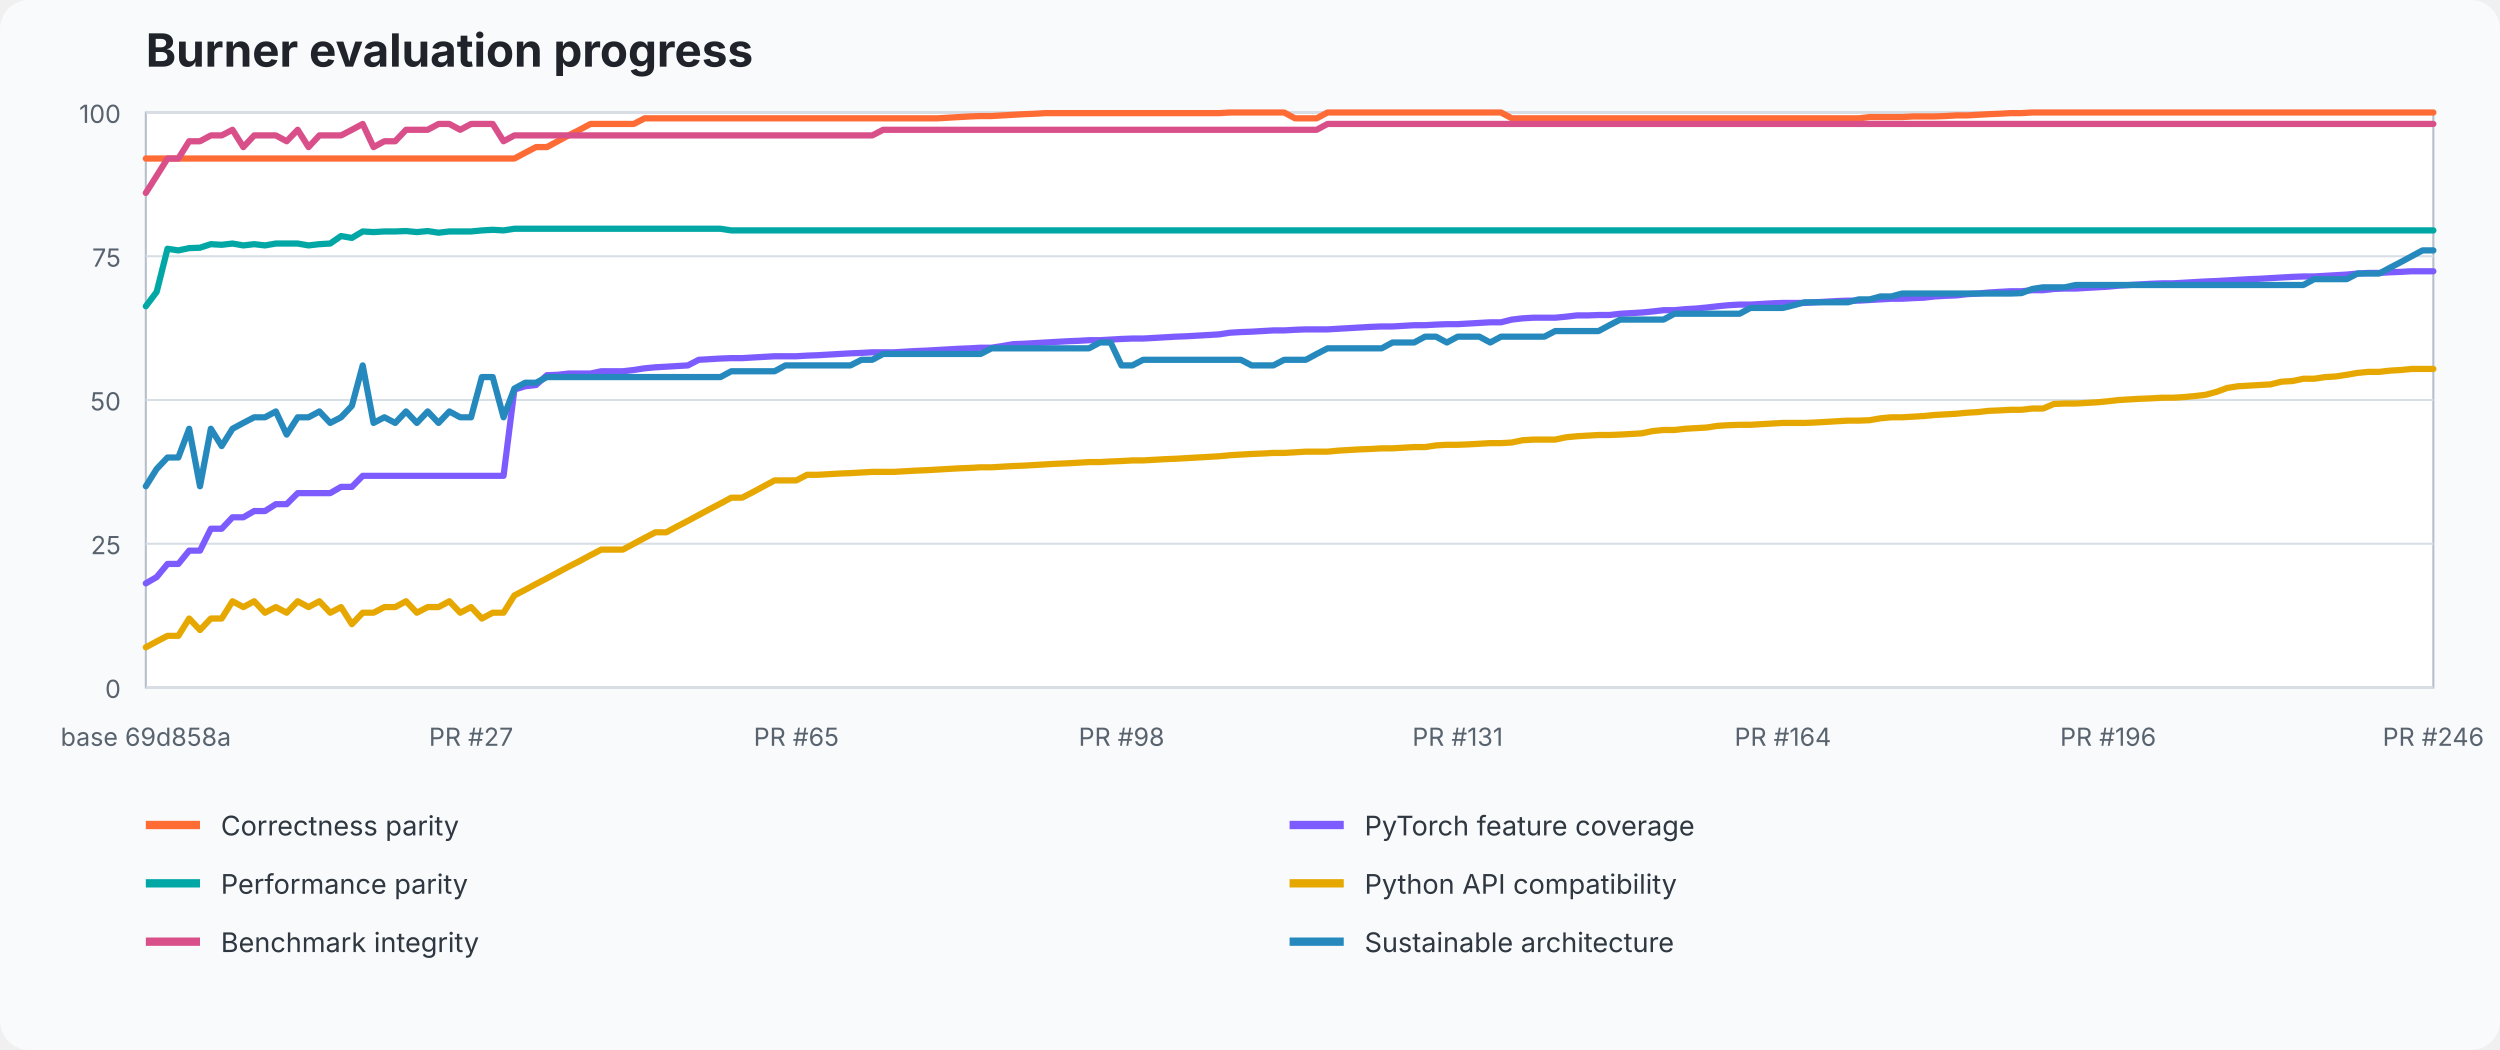
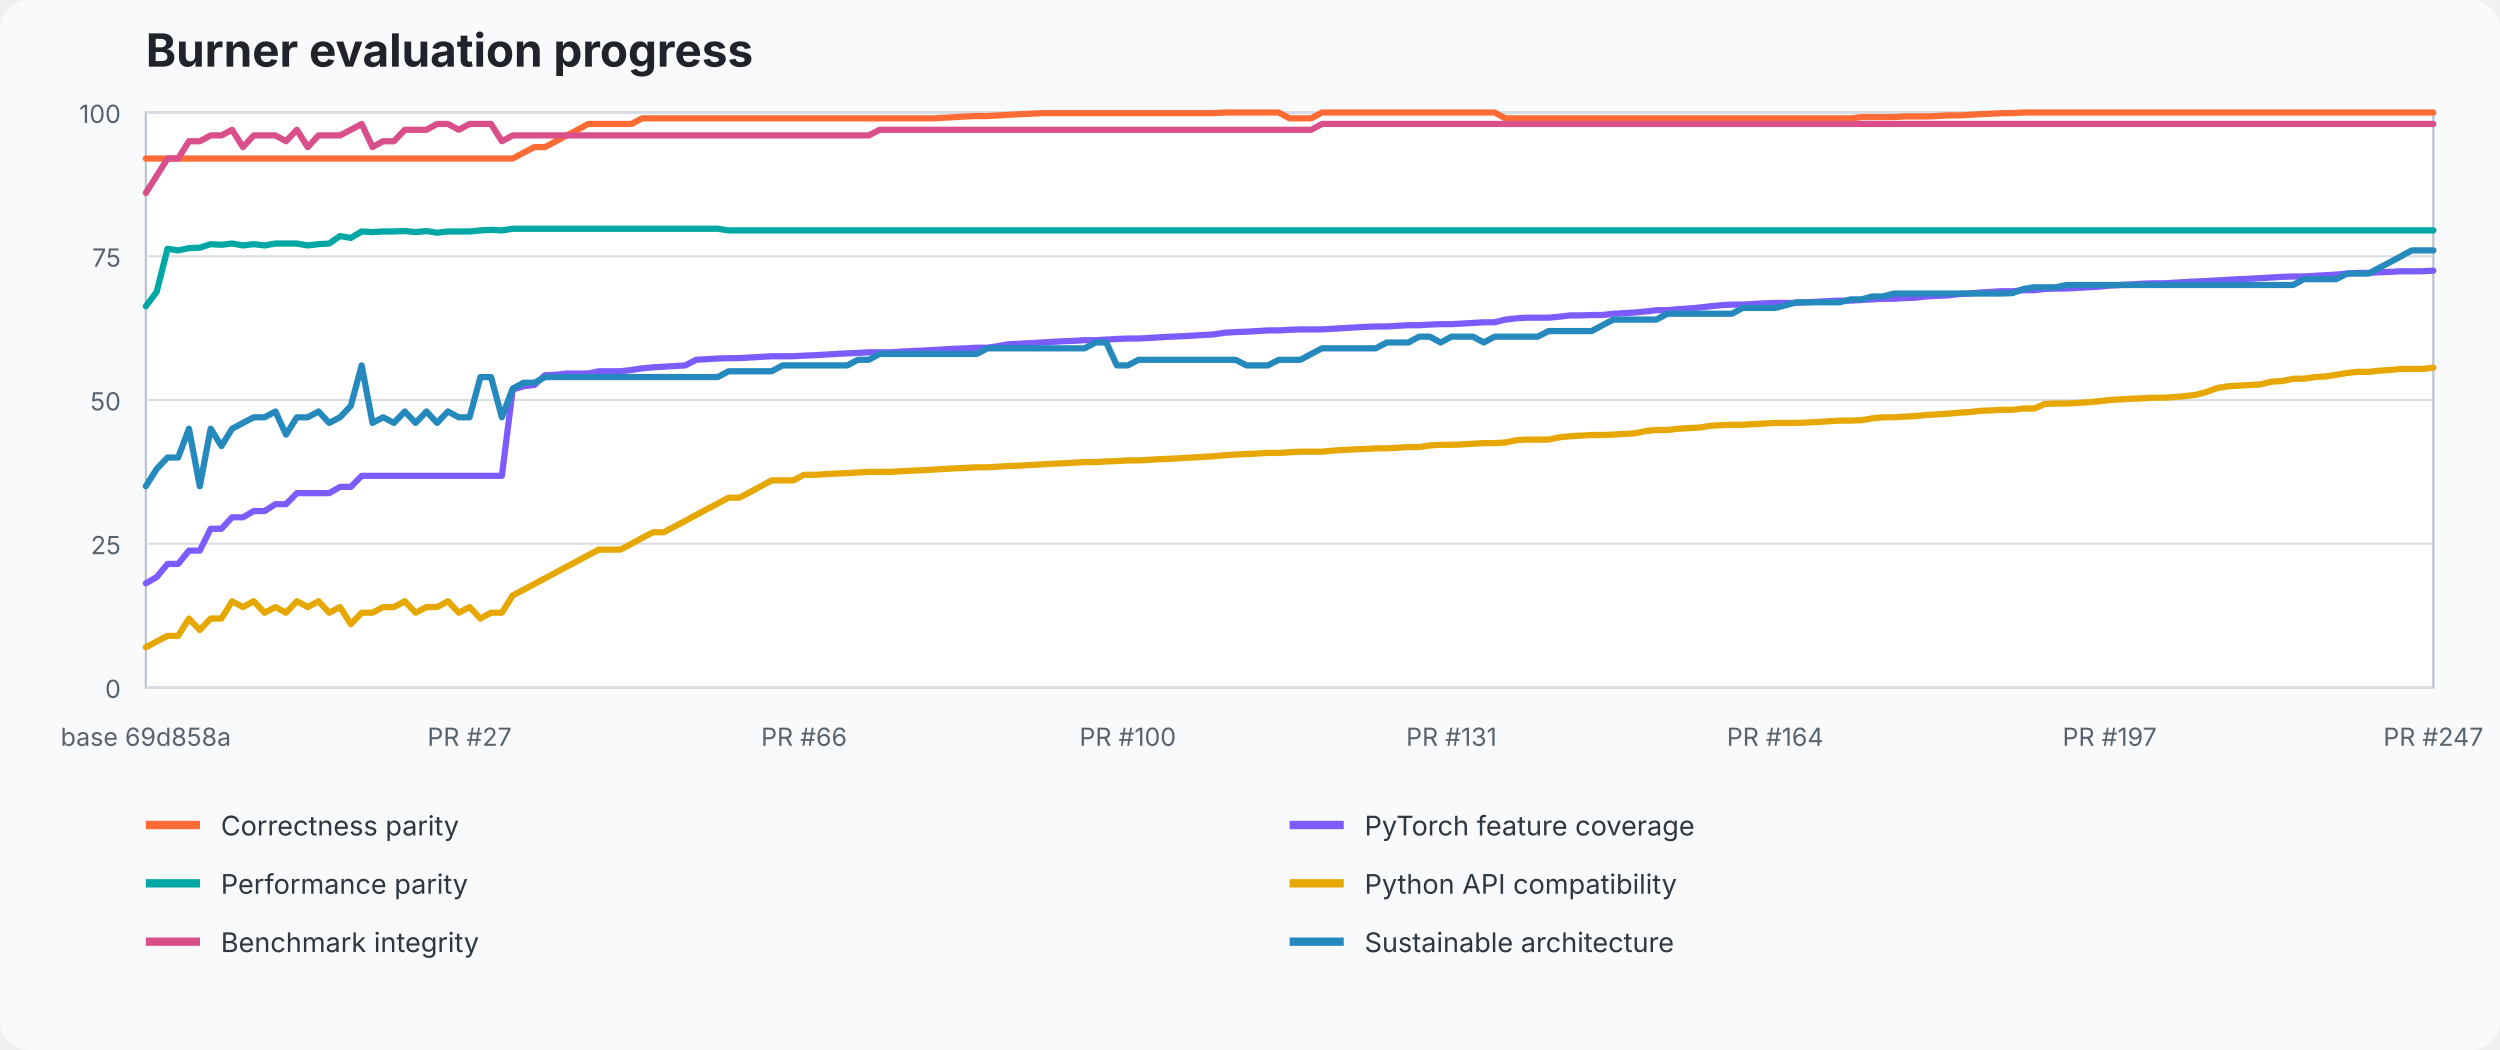
<svg xmlns="http://www.w3.org/2000/svg" width="1200" height="504" viewBox="0 0 1200 504" role="img" aria-labelledby="title desc">
  <style>text{font-family:ui-sans-serif,system-ui,-apple-system,BlinkMacSystemFont,"Segoe UI",sans-serif}.title{font-size:22px;font-weight:700;fill:#20242a}.axis{font-size:12px;fill:#59636e}.legend{font-size:13px;fill:#2f3740}.grid{stroke:#d8dee5;stroke-width:1}.plot{fill:#fff;stroke:#b7c0ca}</style>
  <rect width="100%" height="100%" fill="#f8fafc" rx="14" />
  <text x="70" y="32" class="title">Burner evaluation progress</text>
  <rect x="70" y="54" width="1098" height="276" class="plot" />
  <line x1="70" y1="330" x2="1168" y2="330" class="grid" />
  <text x="58" y="335" text-anchor="end" class="axis">0</text>
  <line x1="70" y1="261" x2="1168" y2="261" class="grid" />
  <text x="58" y="266" text-anchor="end" class="axis">25</text>
  <line x1="70" y1="192" x2="1168" y2="192" class="grid" />
  <text x="58" y="197" text-anchor="end" class="axis">50</text>
  <line x1="70" y1="123" x2="1168" y2="123" class="grid" />
  <text x="58" y="128" text-anchor="end" class="axis">75</text>
  <line x1="70" y1="54" x2="1168" y2="54" class="grid" />
  <text x="58" y="59" text-anchor="end" class="axis">100</text>
-   <polyline points="70.0,76.1 75.2,76.1 80.4,76.1 85.6,76.1 90.8,76.1 96.0,76.1 101.2,76.1 106.4,76.1 111.6,76.1 116.8,76.1 122.0,76.1 127.2,76.1 132.4,76.1 137.6,76.1 142.9,76.1 148.1,76.1 153.3,76.1 158.5,76.1 163.7,76.1 168.9,76.1 174.1,76.1 179.3,76.1 184.5,76.1 189.7,76.1 194.9,76.1 200.1,76.1 205.3,76.1 210.5,76.1 215.7,76.1 220.9,76.1 226.1,76.1 231.3,76.1 236.5,76.1 241.7,76.1 246.9,76.1 252.1,73.3 257.3,70.6 262.5,70.6 267.7,67.8 272.9,65.0 278.2,62.3 283.4,59.5 288.6,59.5 293.8,59.5 299.0,59.5 304.2,59.5 309.4,56.8 314.6,56.8 319.8,56.8 325.0,56.8 330.2,56.8 335.4,56.8 340.6,56.8 345.8,56.8 351.0,56.8 356.2,56.8 361.4,56.8 366.6,56.8 371.8,56.8 377.0,56.8 382.2,56.8 387.4,56.8 392.6,56.8 397.8,56.8 403.0,56.8 408.2,56.8 413.5,56.8 418.7,56.8 423.9,56.8 429.1,56.8 434.3,56.8 439.5,56.8 444.7,56.8 449.9,56.8 455.1,56.5 460.3,56.2 465.5,55.9 470.7,55.7 475.9,55.7 481.1,55.4 486.3,55.1 491.5,54.8 496.7,54.6 501.9,54.3 507.1,54.3 512.3,54.3 517.5,54.3 522.7,54.3 527.9,54.3 533.1,54.3 538.3,54.3 543.5,54.3 548.7,54.3 554.0,54.3 559.2,54.3 564.4,54.3 569.6,54.3 574.8,54.3 580.0,54.3 585.2,54.3 590.4,54.0 595.6,54.0 600.8,54.0 606.0,54.0 611.2,54.0 616.4,54.0 621.6,56.8 626.8,56.8 632.0,56.8 637.2,54.0 642.4,54.0 647.6,54.0 652.8,54.0 658.0,54.0 663.2,54.0 668.4,54.0 673.6,54.0 678.8,54.0 684.0,54.0 689.3,54.0 694.5,54.0 699.7,54.0 704.9,54.0 710.1,54.0 715.3,54.0 720.5,54.0 725.7,56.8 730.9,56.8 736.1,56.8 741.3,56.8 746.5,56.8 751.7,56.8 756.9,56.8 762.1,56.8 767.3,56.8 772.5,56.8 777.7,56.8 782.9,56.8 788.1,56.8 793.3,56.8 798.5,56.8 803.7,56.8 808.9,56.8 814.1,56.8 819.3,56.8 824.5,56.8 829.8,56.8 835.0,56.8 840.2,56.8 845.4,56.8 850.6,56.8 855.8,56.8 861.0,56.8 866.2,56.8 871.4,56.8 876.6,56.8 881.8,56.8 887.0,56.8 892.2,56.8 897.4,56.2 902.6,56.2 907.8,56.2 913.0,56.2 918.2,55.9 923.4,55.9 928.6,55.9 933.8,55.7 939.0,55.4 944.2,55.4 949.4,55.1 954.6,54.8 959.8,54.6 965.1,54.3 970.3,54.3 975.5,54.0 980.7,54.0 985.9,54.0 991.1,54.0 996.3,54.0 1001.5,54.0 1006.7,54.0 1011.9,54.0 1017.1,54.0 1022.3,54.0 1027.5,54.0 1032.7,54.0 1037.9,54.0 1043.1,54.0 1048.3,54.0 1053.5,54.0 1058.7,54.0 1063.9,54.0 1069.1,54.0 1074.3,54.0 1079.5,54.0 1084.7,54.0 1089.9,54.0 1095.1,54.0 1100.4,54.0 1105.6,54.0 1110.8,54.0 1116.0,54.0 1121.2,54.0 1126.4,54.0 1131.6,54.0 1136.8,54.0 1142.0,54.0 1147.2,54.0 1152.4,54.0 1157.6,54.0 1162.8,54.0 1168.0,54.0" fill="none" stroke="#ff6b35" stroke-width="3" stroke-linejoin="round" stroke-linecap="round" />
-   <polyline points="70.0,280.0 75.2,277.0 80.4,270.7 85.6,270.7 90.8,264.3 96.0,264.3 101.2,253.8 106.4,253.8 111.6,248.3 116.8,248.3 122.0,245.3 127.2,245.3 132.4,242.0 137.6,242.0 142.9,236.7 148.1,236.7 153.3,236.7 158.5,236.7 163.7,233.7 168.9,233.7 174.1,228.4 179.3,228.4 184.5,228.4 189.7,228.4 194.9,228.4 200.1,228.4 205.3,228.4 210.5,228.4 215.7,228.4 220.9,228.4 226.1,228.4 231.3,228.4 236.5,228.4 241.7,228.4 246.9,187.0 252.1,185.4 257.3,184.8 262.5,180.1 267.7,179.9 272.9,179.3 278.2,179.3 283.4,179.3 288.6,178.2 293.8,178.2 299.0,178.2 304.2,177.6 309.4,176.8 314.6,176.3 319.8,176.0 325.0,175.7 330.2,175.4 335.4,172.7 340.6,172.4 345.8,172.1 351.0,171.9 356.2,171.9 361.4,171.6 366.6,171.3 371.8,171.0 377.0,171.0 382.2,171.0 387.4,170.7 392.6,170.5 397.8,170.2 403.0,169.9 408.2,169.6 413.5,169.4 418.7,169.1 423.9,169.1 429.1,169.1 434.3,168.8 439.5,168.5 444.7,168.3 449.9,168.0 455.1,167.7 460.3,167.4 465.5,167.2 470.7,166.9 475.9,166.9 481.1,166.1 486.3,165.2 491.5,165.0 496.7,164.7 501.9,164.4 507.1,164.1 512.3,163.8 517.5,163.6 522.7,163.3 527.9,163.3 533.1,163.0 538.3,162.7 543.5,162.5 548.7,162.5 554.0,162.2 559.2,161.9 564.4,161.6 569.6,161.4 574.8,161.1 580.0,160.8 585.2,160.5 590.4,159.7 595.6,159.4 600.8,159.2 606.0,158.9 611.2,158.6 616.4,158.6 621.6,158.3 626.8,158.1 632.0,158.1 637.2,158.1 642.4,157.8 647.6,157.5 652.8,157.2 658.0,156.9 663.2,156.7 668.4,156.7 673.6,156.4 678.8,156.1 684.0,156.1 689.3,155.8 694.5,155.6 699.7,155.6 704.9,155.3 710.1,155.0 715.3,154.7 720.5,154.7 725.7,153.4 730.9,152.8 736.1,152.5 741.3,152.5 746.5,152.5 751.7,152.0 756.9,151.4 762.1,151.4 767.3,151.2 772.5,151.2 777.7,150.6 782.9,150.3 788.1,150.0 793.3,149.5 798.5,148.9 803.7,148.9 808.9,148.4 814.1,148.1 819.3,147.6 824.5,147.0 829.8,146.5 835.0,146.2 840.2,146.2 845.4,145.9 850.6,145.6 855.8,145.4 861.0,145.4 866.2,145.4 871.4,145.1 876.6,144.8 881.8,144.5 887.0,144.3 892.2,144.3 897.4,144.0 902.6,143.7 907.8,143.4 913.0,143.4 918.2,143.1 923.4,142.9 928.6,142.3 933.8,142.0 939.0,141.8 944.2,141.2 949.4,140.9 954.6,140.4 959.8,140.1 965.1,139.8 970.3,139.8 975.5,139.3 980.7,139.3 985.9,138.7 991.1,138.5 996.3,138.5 1001.5,138.2 1006.7,137.9 1011.9,137.6 1017.1,137.1 1022.3,136.8 1027.5,136.5 1032.7,136.2 1037.9,136.0 1043.1,136.0 1048.3,135.7 1053.5,135.4 1058.7,135.1 1063.9,134.9 1069.1,134.6 1074.3,134.3 1079.5,134.0 1084.7,133.8 1089.9,133.5 1095.1,133.2 1100.4,132.9 1105.6,132.7 1110.8,132.7 1116.0,132.4 1121.2,132.1 1126.4,131.8 1131.6,131.3 1136.8,131.0 1142.0,131.0 1147.2,130.7 1152.4,130.5 1157.6,130.2 1162.8,130.2 1168.0,130.2" fill="none" stroke="#7c5cff" stroke-width="3" stroke-linejoin="round" stroke-linecap="round" />
-   <polyline points="70.0,147.0 75.2,140.1 80.4,119.4 85.6,120.2 90.8,119.1 96.0,118.9 101.2,117.2 106.4,117.5 111.6,116.9 116.8,117.8 122.0,117.2 127.2,117.8 132.4,116.9 137.6,116.9 142.9,116.9 148.1,117.8 153.3,117.2 158.5,116.9 163.7,113.3 168.9,114.2 174.1,111.1 179.3,111.4 184.5,111.1 189.7,111.1 194.9,110.9 200.1,111.4 205.3,110.9 210.5,111.7 215.7,111.1 220.9,111.1 226.1,111.1 231.3,110.6 236.5,110.3 241.7,110.6 246.9,109.8 252.1,109.8 257.3,109.8 262.5,109.8 267.7,109.8 272.9,109.8 278.2,109.8 283.4,109.8 288.6,109.8 293.8,109.8 299.0,109.8 304.2,109.8 309.4,109.8 314.6,109.8 319.8,109.8 325.0,109.8 330.2,109.8 335.4,109.8 340.6,109.8 345.8,109.8 351.0,110.6 356.2,110.6 361.4,110.6 366.6,110.6 371.8,110.6 377.0,110.6 382.2,110.6 387.4,110.6 392.6,110.6 397.8,110.6 403.0,110.6 408.2,110.6 413.5,110.6 418.7,110.6 423.9,110.6 429.1,110.6 434.3,110.6 439.5,110.6 444.7,110.6 449.9,110.6 455.1,110.6 460.3,110.6 465.5,110.6 470.7,110.6 475.9,110.6 481.1,110.6 486.3,110.6 491.5,110.6 496.7,110.6 501.9,110.6 507.1,110.6 512.3,110.6 517.5,110.6 522.7,110.6 527.9,110.6 533.1,110.6 538.3,110.6 543.5,110.6 548.7,110.6 554.0,110.6 559.2,110.6 564.4,110.6 569.6,110.6 574.8,110.6 580.0,110.6 585.2,110.6 590.4,110.6 595.6,110.6 600.8,110.6 606.0,110.6 611.2,110.6 616.4,110.6 621.6,110.6 626.8,110.6 632.0,110.6 637.2,110.6 642.4,110.6 647.6,110.6 652.8,110.6 658.0,110.6 663.2,110.6 668.4,110.6 673.6,110.6 678.8,110.6 684.0,110.6 689.3,110.6 694.5,110.6 699.7,110.6 704.9,110.6 710.1,110.6 715.3,110.6 720.5,110.6 725.7,110.6 730.9,110.6 736.1,110.6 741.3,110.6 746.5,110.6 751.7,110.6 756.9,110.6 762.1,110.6 767.3,110.6 772.5,110.6 777.7,110.6 782.9,110.6 788.1,110.6 793.3,110.6 798.5,110.6 803.7,110.6 808.9,110.6 814.1,110.6 819.3,110.6 824.5,110.6 829.8,110.6 835.0,110.6 840.2,110.6 845.4,110.6 850.6,110.6 855.8,110.6 861.0,110.6 866.2,110.6 871.4,110.6 876.6,110.6 881.8,110.6 887.0,110.6 892.2,110.6 897.4,110.6 902.6,110.6 907.8,110.6 913.0,110.6 918.2,110.6 923.4,110.6 928.6,110.6 933.8,110.6 939.0,110.6 944.2,110.6 949.4,110.6 954.6,110.6 959.8,110.6 965.1,110.6 970.3,110.6 975.5,110.6 980.7,110.6 985.9,110.6 991.1,110.6 996.3,110.6 1001.5,110.6 1006.7,110.6 1011.9,110.6 1017.1,110.6 1022.3,110.6 1027.5,110.6 1032.7,110.6 1037.9,110.6 1043.1,110.6 1048.3,110.6 1053.5,110.6 1058.7,110.6 1063.9,110.6 1069.1,110.6 1074.3,110.6 1079.5,110.6 1084.7,110.6 1089.9,110.6 1095.1,110.6 1100.4,110.6 1105.6,110.6 1110.8,110.6 1116.0,110.6 1121.2,110.6 1126.4,110.6 1131.6,110.6 1136.8,110.6 1142.0,110.6 1147.2,110.6 1152.4,110.6 1157.6,110.6 1162.8,110.6 1168.0,110.6" fill="none" stroke="#00a7a5" stroke-width="3" stroke-linejoin="round" stroke-linecap="round" />
-   <polyline points="70.0,310.7 75.2,307.9 80.4,305.2 85.6,305.2 90.8,296.9 96.0,302.4 101.2,296.9 106.4,296.9 111.6,288.6 116.8,291.4 122.0,288.6 127.2,294.1 132.4,291.4 137.6,294.1 142.9,288.6 148.1,291.4 153.3,288.6 158.5,294.1 163.7,291.4 168.9,299.6 174.1,294.1 179.3,294.1 184.5,291.4 189.7,291.4 194.9,288.6 200.1,294.1 205.3,291.4 210.5,291.4 215.7,288.6 220.9,294.1 226.1,291.4 231.3,296.9 236.5,294.1 241.7,294.1 246.9,285.8 252.1,283.1 257.3,280.3 262.5,277.6 267.7,274.8 272.9,272.0 278.2,269.3 283.4,266.5 288.6,263.8 293.8,263.8 299.0,263.8 304.2,261.0 309.4,258.2 314.6,255.5 319.8,255.5 325.0,252.7 330.2,250.0 335.4,247.2 340.6,244.4 345.8,241.7 351.0,238.9 356.2,238.9 361.4,236.2 366.6,233.4 371.8,230.6 377.0,230.6 382.2,230.6 387.4,227.9 392.6,227.9 397.8,227.6 403.0,227.3 408.2,227.1 413.5,226.8 418.7,226.5 423.9,226.5 429.1,226.5 434.3,226.2 439.5,225.9 444.7,225.7 449.9,225.4 455.1,225.1 460.3,224.8 465.5,224.6 470.7,224.3 475.9,224.3 481.1,224.0 486.3,223.7 491.5,223.5 496.7,223.2 501.9,222.9 507.1,222.6 512.3,222.4 517.5,222.1 522.7,221.8 527.9,221.8 533.1,221.5 538.3,221.3 543.5,221.0 548.7,221.0 554.0,220.7 559.2,220.4 564.4,220.2 569.6,219.9 574.8,219.6 580.0,219.3 585.2,219.0 590.4,218.5 595.6,218.2 600.8,217.9 606.0,217.7 611.2,217.4 616.4,217.4 621.6,217.1 626.8,216.8 632.0,216.8 637.2,216.8 642.4,216.3 647.6,216.0 652.8,215.7 658.0,215.5 663.2,215.2 668.4,215.2 673.6,214.9 678.8,214.6 684.0,214.6 689.3,213.8 694.5,213.5 699.7,213.5 704.9,213.3 710.1,213.0 715.3,212.7 720.5,212.7 725.7,212.4 730.9,211.3 736.1,211.0 741.3,211.0 746.5,211.0 751.7,209.9 756.9,209.4 762.1,209.1 767.3,208.8 772.5,208.8 777.7,208.6 782.9,208.3 788.1,208.0 793.3,206.9 798.5,206.4 803.7,206.4 808.9,205.8 814.1,205.5 819.3,205.2 824.5,204.4 829.8,204.1 835.0,203.9 840.2,203.9 845.4,203.6 850.6,203.3 855.8,203.0 861.0,203.0 866.2,203.0 871.4,202.8 876.6,202.5 881.8,202.2 887.0,201.9 892.2,201.9 897.4,201.7 902.6,200.8 907.8,200.3 913.0,200.3 918.2,200.0 923.4,199.7 928.6,199.2 933.8,198.9 939.0,198.6 944.2,198.1 949.4,197.8 954.6,197.2 959.8,197.0 965.1,196.7 970.3,196.7 975.5,196.1 980.7,196.1 985.9,193.9 991.1,193.7 996.3,193.7 1001.5,193.4 1006.7,193.1 1011.9,192.6 1017.1,192.0 1022.3,191.7 1027.5,191.4 1032.7,191.2 1037.9,190.9 1043.1,190.9 1048.3,190.6 1053.5,190.1 1058.7,189.5 1063.9,188.1 1069.1,186.2 1074.3,185.4 1079.5,185.1 1084.7,184.8 1089.9,184.5 1095.1,183.2 1100.4,182.9 1105.6,181.8 1110.8,181.8 1116.0,181.0 1121.2,180.7 1126.4,179.9 1131.6,179.0 1136.8,178.5 1142.0,178.5 1147.2,177.9 1152.4,177.6 1157.6,177.1 1162.8,177.1 1168.0,177.1" fill="none" stroke="#e6a700" stroke-width="3" stroke-linejoin="round" stroke-linecap="round" />
-   <polyline points="70.0,92.6 75.2,84.4 80.4,76.1 85.6,76.1 90.8,67.8 96.0,67.8 101.2,65.0 106.4,65.0 111.6,62.3 116.8,70.6 122.0,65.0 127.2,65.0 132.4,65.0 137.6,67.8 142.9,62.3 148.1,70.6 153.3,65.0 158.5,65.0 163.7,65.0 168.9,62.3 174.1,59.5 179.3,70.6 184.5,67.8 189.7,67.8 194.9,62.3 200.1,62.3 205.3,62.3 210.5,59.5 215.7,59.5 220.9,62.3 226.1,59.5 231.3,59.5 236.5,59.5 241.7,67.8 246.9,65.0 252.1,65.0 257.3,65.0 262.5,65.0 267.7,65.0 272.9,65.0 278.2,65.0 283.4,65.0 288.6,65.0 293.8,65.0 299.0,65.0 304.2,65.0 309.4,65.0 314.6,65.0 319.8,65.0 325.0,65.0 330.2,65.0 335.4,65.0 340.6,65.0 345.8,65.0 351.0,65.0 356.2,65.0 361.4,65.0 366.6,65.0 371.8,65.0 377.0,65.0 382.2,65.0 387.4,65.0 392.6,65.0 397.8,65.0 403.0,65.0 408.2,65.0 413.5,65.0 418.7,65.0 423.9,62.3 429.1,62.3 434.3,62.3 439.5,62.3 444.7,62.3 449.9,62.3 455.1,62.3 460.3,62.3 465.5,62.3 470.7,62.3 475.9,62.3 481.1,62.3 486.3,62.3 491.5,62.3 496.7,62.3 501.9,62.3 507.1,62.3 512.3,62.3 517.5,62.3 522.7,62.3 527.9,62.3 533.1,62.3 538.3,62.3 543.5,62.3 548.7,62.3 554.0,62.3 559.2,62.3 564.4,62.3 569.6,62.3 574.8,62.3 580.0,62.3 585.2,62.3 590.4,62.3 595.6,62.3 600.8,62.3 606.0,62.3 611.2,62.3 616.4,62.3 621.6,62.3 626.8,62.3 632.0,62.3 637.2,59.5 642.4,59.5 647.6,59.5 652.8,59.5 658.0,59.5 663.2,59.5 668.4,59.5 673.6,59.5 678.8,59.5 684.0,59.5 689.3,59.5 694.5,59.5 699.7,59.5 704.9,59.5 710.1,59.5 715.3,59.5 720.5,59.5 725.7,59.5 730.9,59.5 736.1,59.5 741.3,59.5 746.5,59.5 751.7,59.5 756.9,59.5 762.1,59.5 767.3,59.5 772.5,59.5 777.7,59.5 782.9,59.5 788.1,59.5 793.3,59.5 798.5,59.5 803.7,59.5 808.9,59.5 814.1,59.5 819.3,59.5 824.5,59.5 829.8,59.5 835.0,59.5 840.2,59.5 845.4,59.5 850.6,59.5 855.8,59.5 861.0,59.5 866.2,59.5 871.4,59.5 876.6,59.5 881.8,59.5 887.0,59.5 892.2,59.5 897.4,59.5 902.6,59.5 907.8,59.5 913.0,59.5 918.2,59.5 923.4,59.5 928.6,59.5 933.8,59.5 939.0,59.5 944.2,59.5 949.4,59.5 954.6,59.5 959.8,59.5 965.1,59.5 970.3,59.5 975.5,59.5 980.7,59.5 985.9,59.5 991.1,59.5 996.3,59.5 1001.5,59.5 1006.7,59.5 1011.9,59.5 1017.1,59.5 1022.3,59.5 1027.5,59.5 1032.7,59.5 1037.9,59.5 1043.1,59.5 1048.3,59.5 1053.5,59.5 1058.7,59.5 1063.9,59.5 1069.1,59.5 1074.3,59.5 1079.5,59.5 1084.7,59.5 1089.9,59.5 1095.1,59.5 1100.4,59.5 1105.6,59.5 1110.8,59.5 1116.0,59.5 1121.2,59.5 1126.4,59.5 1131.6,59.5 1136.8,59.5 1142.0,59.5 1147.2,59.5 1152.4,59.5 1157.6,59.5 1162.8,59.5 1168.0,59.5" fill="none" stroke="#d94f8a" stroke-width="3" stroke-linejoin="round" stroke-linecap="round" />
-   <polyline points="70.0,233.4 75.2,225.1 80.4,219.6 85.6,219.6 90.8,205.8 96.0,233.4 101.2,205.8 106.4,214.1 111.6,205.8 116.8,203.0 122.0,200.3 127.2,200.3 132.4,197.5 137.6,208.6 142.9,200.3 148.1,200.3 153.3,197.5 158.5,203.0 163.7,200.3 168.9,194.8 174.1,175.4 179.3,203.0 184.5,200.3 189.7,203.0 194.9,197.5 200.1,203.0 205.3,197.5 210.5,203.0 215.7,197.5 220.9,200.3 226.1,200.3 231.3,181.0 236.5,181.0 241.7,200.3 246.9,186.5 252.1,183.7 257.3,183.7 262.5,181.0 267.7,181.0 272.9,181.0 278.2,181.0 283.4,181.0 288.6,181.0 293.8,181.0 299.0,181.0 304.2,181.0 309.4,181.0 314.6,181.0 319.8,181.0 325.0,181.0 330.2,181.0 335.4,181.0 340.6,181.0 345.8,181.0 351.0,178.2 356.2,178.2 361.4,178.2 366.6,178.2 371.8,178.2 377.0,175.4 382.2,175.4 387.4,175.4 392.6,175.4 397.8,175.4 403.0,175.4 408.2,175.4 413.5,172.7 418.7,172.7 423.9,169.9 429.1,169.9 434.3,169.9 439.5,169.9 444.7,169.9 449.9,169.9 455.1,169.9 460.3,169.9 465.5,169.9 470.7,169.9 475.9,167.2 481.1,167.2 486.3,167.2 491.5,167.2 496.7,167.2 501.9,167.2 507.1,167.2 512.3,167.2 517.5,167.2 522.7,167.2 527.9,164.4 533.1,164.4 538.3,175.4 543.5,175.4 548.7,172.7 554.0,172.7 559.2,172.7 564.4,172.7 569.6,172.7 574.8,172.7 580.0,172.7 585.2,172.7 590.4,172.7 595.6,172.7 600.8,175.4 606.0,175.4 611.2,175.4 616.4,172.7 621.6,172.7 626.8,172.7 632.0,169.9 637.2,167.2 642.4,167.2 647.6,167.2 652.8,167.2 658.0,167.2 663.2,167.2 668.4,164.4 673.6,164.4 678.8,164.4 684.0,161.6 689.3,161.6 694.5,164.4 699.7,161.6 704.9,161.6 710.1,161.6 715.3,164.4 720.5,161.6 725.7,161.6 730.9,161.6 736.1,161.6 741.3,161.6 746.5,158.9 751.7,158.9 756.9,158.9 762.1,158.9 767.3,158.9 772.5,156.1 777.7,153.4 782.9,153.4 788.1,153.4 793.3,153.4 798.5,153.4 803.7,150.6 808.9,150.6 814.1,150.6 819.3,150.6 824.5,150.6 829.8,150.6 835.0,150.6 840.2,147.8 845.4,147.8 850.6,147.8 855.8,147.8 861.0,146.5 866.2,145.1 871.4,145.1 876.6,145.1 881.8,145.1 887.0,145.1 892.2,143.7 897.4,143.7 902.6,142.3 907.8,142.3 913.0,140.9 918.2,140.9 923.4,140.9 928.6,140.9 933.8,140.9 939.0,140.9 944.2,140.9 949.4,140.9 954.6,140.9 959.8,140.9 965.1,140.9 970.3,140.7 975.5,138.7 980.7,137.9 985.9,137.9 991.1,137.9 996.3,136.8 1001.5,136.8 1006.7,136.8 1011.9,136.8 1017.1,136.8 1022.3,136.8 1027.5,136.8 1032.7,136.8 1037.9,136.8 1043.1,136.8 1048.3,136.8 1053.5,136.8 1058.7,136.8 1063.9,136.8 1069.1,136.8 1074.3,136.8 1079.5,136.8 1084.7,136.8 1089.9,136.8 1095.1,136.8 1100.4,136.8 1105.6,136.8 1110.8,134.0 1116.0,134.0 1121.2,134.0 1126.4,134.0 1131.6,131.3 1136.8,131.3 1142.0,131.3 1147.2,128.5 1152.4,125.8 1157.6,123.0 1162.8,120.2 1168.0,120.2" fill="none" stroke="#2589bd" stroke-width="3" stroke-linejoin="round" stroke-linecap="round" />
+   <polyline points="70.0,76.1 75.2,76.1 80.4,76.1 85.5,76.1 90.7,76.1 95.9,76.1 101.1,76.1 106.3,76.1 111.4,76.1 116.6,76.1 121.8,76.1 127.0,76.1 132.2,76.1 137.3,76.1 142.5,76.1 147.7,76.1 152.9,76.1 158.0,76.1 163.2,76.1 168.4,76.1 173.6,76.1 178.8,76.1 183.9,76.1 189.1,76.1 194.3,76.1 199.5,76.1 204.7,76.1 209.8,76.1 215.0,76.1 220.2,76.1 225.4,76.1 230.6,76.1 235.7,76.1 240.9,76.1 246.1,76.1 251.3,73.3 256.5,70.6 261.6,70.6 266.8,67.8 272.0,65.0 277.2,62.3 282.3,59.5 287.5,59.5 292.7,59.5 297.9,59.5 303.1,59.5 308.2,56.8 313.4,56.8 318.6,56.8 323.8,56.8 329.0,56.8 334.1,56.8 339.3,56.8 344.5,56.8 349.7,56.8 354.9,56.8 360.0,56.8 365.2,56.8 370.4,56.8 375.6,56.8 380.8,56.8 385.9,56.8 391.1,56.8 396.3,56.8 401.5,56.8 406.7,56.8 411.8,56.8 417.0,56.8 422.2,56.8 427.4,56.8 432.5,56.8 437.7,56.8 442.9,56.8 448.1,56.8 453.3,56.5 458.4,56.2 463.6,55.9 468.8,55.7 474.0,55.7 479.2,55.4 484.3,55.1 489.5,54.8 494.7,54.6 499.9,54.3 505.1,54.3 510.2,54.3 515.4,54.3 520.6,54.3 525.8,54.3 531.0,54.3 536.1,54.3 541.3,54.3 546.5,54.3 551.7,54.3 556.8,54.3 562.0,54.3 567.2,54.3 572.4,54.3 577.6,54.3 582.7,54.3 587.9,54.0 593.1,54.0 598.3,54.0 603.5,54.0 608.6,54.0 613.8,54.0 619.0,56.8 624.2,56.8 629.4,56.8 634.5,54.0 639.7,54.0 644.9,54.0 650.1,54.0 655.3,54.0 660.4,54.0 665.6,54.0 670.8,54.0 676.0,54.0 681.2,54.0 686.3,54.0 691.5,54.0 696.7,54.0 701.9,54.0 707.0,54.0 712.2,54.0 717.4,54.0 722.6,56.8 727.8,56.8 732.9,56.8 738.1,56.8 743.3,56.8 748.5,56.8 753.7,56.8 758.8,56.8 764.0,56.8 769.2,56.8 774.4,56.8 779.6,56.8 784.7,56.8 789.9,56.8 795.1,56.8 800.3,56.8 805.5,56.8 810.6,56.8 815.8,56.8 821.0,56.8 826.2,56.8 831.3,56.8 836.5,56.8 841.7,56.8 846.9,56.8 852.1,56.8 857.2,56.8 862.4,56.8 867.6,56.8 872.8,56.8 878.0,56.8 883.1,56.8 888.3,56.8 893.5,56.2 898.7,56.2 903.9,56.2 909.0,56.2 914.2,55.9 919.4,55.9 924.6,55.9 929.8,55.7 934.9,55.4 940.1,55.4 945.3,55.1 950.5,54.8 955.7,54.6 960.8,54.3 966.0,54.3 971.2,54.0 976.4,54.0 981.5,54.0 986.7,54.0 991.9,54.0 997.1,54.0 1002.3,54.0 1007.4,54.0 1012.6,54.0 1017.8,54.0 1023.0,54.0 1028.2,54.0 1033.3,54.0 1038.5,54.0 1043.7,54.0 1048.9,54.0 1054.1,54.0 1059.2,54.0 1064.4,54.0 1069.6,54.0 1074.8,54.0 1080.0,54.0 1085.1,54.0 1090.3,54.0 1095.5,54.0 1100.7,54.0 1105.8,54.0 1111.0,54.0 1116.2,54.0 1121.4,54.0 1126.6,54.0 1131.7,54.0 1136.9,54.0 1142.1,54.0 1147.3,54.0 1152.5,54.0 1157.6,54.0 1162.8,54.0 1168.0,54.0" fill="none" stroke="#ff6b35" stroke-width="3" stroke-linejoin="round" stroke-linecap="round" />
+   <polyline points="70.0,280.0 75.2,277.0 80.4,270.7 85.5,270.7 90.7,264.3 95.9,264.3 101.1,253.8 106.3,253.8 111.4,248.3 116.6,248.3 121.8,245.3 127.0,245.3 132.2,242.0 137.3,242.0 142.5,236.7 147.7,236.7 152.9,236.7 158.0,236.7 163.2,233.7 168.4,233.7 173.6,228.4 178.8,228.4 183.9,228.4 189.1,228.4 194.3,228.4 199.5,228.4 204.7,228.4 209.8,228.4 215.0,228.4 220.2,228.4 225.4,228.4 230.6,228.4 235.7,228.4 240.9,228.4 246.1,187.0 251.3,185.4 256.5,184.8 261.6,180.1 266.8,179.9 272.0,179.3 277.2,179.3 282.3,179.3 287.5,178.2 292.7,178.2 297.9,178.2 303.1,177.6 308.2,176.8 313.4,176.3 318.6,176.0 323.8,175.7 329.0,175.4 334.1,172.7 339.3,172.4 344.5,172.1 349.7,171.9 354.9,171.9 360.0,171.6 365.2,171.3 370.4,171.0 375.6,171.0 380.8,171.0 385.9,170.7 391.1,170.5 396.3,170.2 401.5,169.9 406.7,169.6 411.8,169.4 417.0,169.1 422.2,169.1 427.4,169.1 432.5,168.8 437.7,168.5 442.9,168.3 448.1,168.0 453.3,167.7 458.4,167.4 463.6,167.2 468.8,166.9 474.0,166.9 479.2,166.1 484.3,165.2 489.5,165.0 494.7,164.7 499.9,164.4 505.1,164.1 510.2,163.8 515.4,163.6 520.6,163.3 525.8,163.3 531.0,163.0 536.1,162.7 541.3,162.5 546.5,162.5 551.7,162.2 556.8,161.9 562.0,161.6 567.2,161.4 572.4,161.1 577.6,160.8 582.7,160.5 587.9,159.7 593.1,159.4 598.3,159.2 603.5,158.9 608.6,158.6 613.8,158.6 619.0,158.3 624.2,158.1 629.4,158.1 634.5,158.1 639.7,157.8 644.9,157.5 650.1,157.2 655.3,156.9 660.4,156.7 665.6,156.7 670.8,156.4 676.0,156.1 681.2,156.1 686.3,155.8 691.5,155.6 696.7,155.6 701.9,155.3 707.0,155.0 712.2,154.7 717.4,154.7 722.6,153.4 727.8,152.8 732.9,152.5 738.1,152.5 743.3,152.5 748.5,152.0 753.7,151.4 758.8,151.4 764.0,151.2 769.2,151.2 774.4,150.6 779.6,150.3 784.7,150.0 789.9,149.5 795.1,148.9 800.3,148.9 805.5,148.4 810.6,148.1 815.8,147.6 821.0,147.0 826.2,146.5 831.3,146.2 836.5,146.2 841.7,145.9 846.9,145.6 852.1,145.4 857.2,145.4 862.4,145.4 867.6,145.1 872.8,144.8 878.0,144.5 883.1,144.3 888.3,144.3 893.5,144.0 898.7,143.7 903.9,143.4 909.0,143.4 914.2,143.1 919.4,142.9 924.6,142.3 929.8,142.0 934.9,141.8 940.1,141.2 945.3,140.9 950.5,140.4 955.7,140.1 960.8,139.8 966.0,139.8 971.2,139.3 976.4,139.3 981.5,138.7 986.7,138.5 991.9,138.5 997.1,138.2 1002.3,137.9 1007.4,137.6 1012.6,137.1 1017.8,136.8 1023.0,136.5 1028.2,136.2 1033.3,136.0 1038.5,136.0 1043.7,135.7 1048.9,135.4 1054.1,135.1 1059.2,134.9 1064.4,134.6 1069.6,134.3 1074.8,134.0 1080.0,133.8 1085.1,133.5 1090.3,133.2 1095.5,132.9 1100.7,132.7 1105.8,132.7 1111.0,132.4 1116.2,132.1 1121.4,131.8 1126.6,131.3 1131.7,131.0 1136.9,131.0 1142.1,130.7 1147.3,130.5 1152.5,130.2 1157.6,130.2 1162.8,130.2 1168.0,129.9" fill="none" stroke="#7c5cff" stroke-width="3" stroke-linejoin="round" stroke-linecap="round" />
+   <polyline points="70.0,147.0 75.2,140.1 80.4,119.4 85.5,120.2 90.7,119.1 95.9,118.9 101.1,117.2 106.3,117.5 111.4,116.9 116.6,117.8 121.8,117.2 127.0,117.8 132.2,116.9 137.3,116.9 142.5,116.9 147.7,117.8 152.9,117.2 158.0,116.9 163.2,113.3 168.4,114.2 173.6,111.1 178.8,111.4 183.9,111.1 189.1,111.1 194.3,110.9 199.5,111.4 204.7,110.9 209.8,111.7 215.0,111.1 220.2,111.1 225.4,111.1 230.6,110.6 235.7,110.3 240.9,110.6 246.1,109.8 251.3,109.8 256.5,109.8 261.6,109.8 266.8,109.8 272.0,109.8 277.2,109.8 282.3,109.8 287.5,109.8 292.7,109.8 297.9,109.8 303.1,109.8 308.2,109.8 313.4,109.8 318.6,109.8 323.8,109.8 329.0,109.8 334.1,109.8 339.3,109.8 344.5,109.8 349.7,110.6 354.9,110.6 360.0,110.6 365.2,110.6 370.4,110.6 375.6,110.6 380.8,110.6 385.9,110.6 391.1,110.6 396.3,110.6 401.5,110.6 406.7,110.6 411.8,110.6 417.0,110.6 422.2,110.6 427.4,110.6 432.5,110.6 437.7,110.6 442.9,110.6 448.1,110.6 453.3,110.6 458.4,110.6 463.6,110.6 468.8,110.6 474.0,110.6 479.2,110.6 484.3,110.6 489.5,110.6 494.7,110.6 499.9,110.6 505.1,110.6 510.2,110.6 515.4,110.6 520.6,110.6 525.8,110.6 531.0,110.6 536.1,110.6 541.3,110.6 546.5,110.6 551.7,110.6 556.8,110.6 562.0,110.6 567.2,110.6 572.4,110.6 577.6,110.6 582.7,110.6 587.9,110.6 593.1,110.6 598.3,110.6 603.5,110.6 608.6,110.6 613.8,110.6 619.0,110.6 624.2,110.6 629.4,110.6 634.5,110.6 639.7,110.6 644.9,110.6 650.1,110.6 655.3,110.6 660.4,110.6 665.6,110.6 670.8,110.6 676.0,110.6 681.2,110.6 686.3,110.6 691.5,110.6 696.7,110.6 701.9,110.6 707.0,110.6 712.2,110.6 717.4,110.6 722.6,110.6 727.8,110.6 732.9,110.6 738.1,110.6 743.3,110.6 748.5,110.6 753.7,110.6 758.8,110.6 764.0,110.6 769.2,110.6 774.4,110.6 779.6,110.6 784.7,110.6 789.9,110.6 795.1,110.6 800.3,110.6 805.5,110.6 810.6,110.6 815.8,110.6 821.0,110.6 826.2,110.6 831.3,110.6 836.5,110.6 841.7,110.6 846.9,110.6 852.1,110.6 857.2,110.6 862.4,110.6 867.6,110.6 872.8,110.6 878.0,110.6 883.1,110.6 888.3,110.6 893.5,110.6 898.7,110.6 903.9,110.6 909.0,110.6 914.2,110.6 919.4,110.6 924.6,110.6 929.8,110.6 934.9,110.6 940.1,110.6 945.3,110.6 950.5,110.6 955.7,110.6 960.8,110.6 966.0,110.6 971.2,110.6 976.4,110.6 981.5,110.6 986.7,110.6 991.9,110.6 997.1,110.6 1002.3,110.6 1007.4,110.6 1012.6,110.6 1017.8,110.6 1023.0,110.6 1028.2,110.6 1033.3,110.6 1038.5,110.6 1043.7,110.6 1048.9,110.6 1054.1,110.6 1059.2,110.6 1064.4,110.6 1069.6,110.6 1074.8,110.6 1080.0,110.6 1085.1,110.6 1090.3,110.6 1095.5,110.6 1100.7,110.6 1105.8,110.6 1111.0,110.6 1116.2,110.6 1121.4,110.6 1126.6,110.6 1131.7,110.6 1136.9,110.6 1142.1,110.6 1147.3,110.6 1152.5,110.6 1157.6,110.6 1162.8,110.6 1168.0,110.6" fill="none" stroke="#00a7a5" stroke-width="3" stroke-linejoin="round" stroke-linecap="round" />
+   <polyline points="70.0,310.7 75.2,307.9 80.4,305.2 85.5,305.2 90.7,296.9 95.9,302.4 101.1,296.9 106.3,296.9 111.4,288.6 116.6,291.4 121.8,288.6 127.0,294.1 132.2,291.4 137.3,294.1 142.5,288.6 147.7,291.4 152.9,288.6 158.0,294.1 163.2,291.4 168.4,299.6 173.6,294.1 178.8,294.1 183.9,291.4 189.1,291.4 194.3,288.6 199.5,294.1 204.7,291.4 209.8,291.4 215.0,288.6 220.2,294.1 225.4,291.4 230.6,296.9 235.7,294.1 240.9,294.1 246.1,285.8 251.3,283.1 256.5,280.3 261.6,277.6 266.8,274.8 272.0,272.0 277.2,269.3 282.3,266.5 287.5,263.8 292.7,263.8 297.9,263.8 303.1,261.0 308.2,258.2 313.4,255.5 318.6,255.5 323.8,252.7 329.0,250.0 334.1,247.2 339.3,244.4 344.5,241.7 349.7,238.9 354.9,238.9 360.0,236.2 365.2,233.4 370.4,230.6 375.6,230.6 380.8,230.6 385.9,227.9 391.1,227.9 396.3,227.6 401.5,227.3 406.7,227.1 411.8,226.8 417.0,226.5 422.2,226.5 427.4,226.5 432.5,226.2 437.7,225.9 442.9,225.7 448.1,225.4 453.3,225.1 458.4,224.8 463.6,224.6 468.8,224.3 474.0,224.3 479.2,224.0 484.3,223.7 489.5,223.5 494.7,223.2 499.9,222.9 505.1,222.6 510.2,222.4 515.4,222.1 520.6,221.8 525.8,221.8 531.0,221.5 536.1,221.3 541.3,221.0 546.5,221.0 551.7,220.7 556.8,220.4 562.0,220.2 567.2,219.9 572.4,219.6 577.6,219.3 582.7,219.0 587.9,218.5 593.1,218.2 598.3,217.9 603.5,217.7 608.6,217.4 613.8,217.4 619.0,217.1 624.2,216.8 629.4,216.8 634.5,216.8 639.7,216.3 644.9,216.0 650.1,215.7 655.3,215.5 660.4,215.2 665.6,215.2 670.8,214.9 676.0,214.6 681.2,214.6 686.3,213.8 691.5,213.5 696.7,213.5 701.9,213.3 707.0,213.0 712.2,212.7 717.4,212.7 722.6,212.4 727.8,211.3 732.9,211.0 738.1,211.0 743.3,211.0 748.5,209.9 753.7,209.4 758.8,209.1 764.0,208.8 769.2,208.8 774.4,208.6 779.6,208.3 784.7,208.0 789.9,206.9 795.1,206.4 800.3,206.4 805.5,205.8 810.6,205.5 815.8,205.2 821.0,204.4 826.2,204.1 831.3,203.9 836.5,203.9 841.7,203.6 846.9,203.3 852.1,203.0 857.2,203.0 862.4,203.0 867.6,202.8 872.8,202.5 878.0,202.2 883.1,201.9 888.3,201.9 893.5,201.7 898.7,200.8 903.9,200.3 909.0,200.3 914.2,200.0 919.4,199.7 924.6,199.2 929.8,198.9 934.9,198.6 940.1,198.1 945.3,197.8 950.5,197.2 955.7,197.0 960.8,196.7 966.0,196.7 971.2,196.1 976.4,196.1 981.5,193.9 986.7,193.7 991.9,193.7 997.1,193.4 1002.3,193.1 1007.4,192.6 1012.6,192.0 1017.8,191.7 1023.0,191.4 1028.2,191.2 1033.3,190.9 1038.5,190.9 1043.7,190.6 1048.9,190.1 1054.1,189.5 1059.2,188.1 1064.4,186.2 1069.6,185.4 1074.8,185.1 1080.0,184.8 1085.1,184.5 1090.3,183.2 1095.5,182.9 1100.7,181.8 1105.8,181.8 1111.0,181.0 1116.2,180.7 1121.4,179.9 1126.6,179.0 1131.7,178.5 1136.9,178.5 1142.1,177.9 1147.3,177.6 1152.5,177.1 1157.6,177.1 1162.8,177.1 1168.0,176.5" fill="none" stroke="#e6a700" stroke-width="3" stroke-linejoin="round" stroke-linecap="round" />
+   <polyline points="70.0,92.6 75.2,84.4 80.4,76.1 85.5,76.1 90.7,67.8 95.9,67.8 101.1,65.0 106.3,65.0 111.4,62.3 116.6,70.6 121.8,65.0 127.0,65.0 132.2,65.0 137.3,67.8 142.5,62.3 147.7,70.6 152.9,65.0 158.0,65.0 163.2,65.0 168.4,62.3 173.6,59.5 178.8,70.6 183.9,67.8 189.1,67.8 194.3,62.3 199.5,62.3 204.7,62.3 209.8,59.5 215.0,59.5 220.2,62.3 225.4,59.5 230.6,59.5 235.7,59.5 240.9,67.8 246.1,65.0 251.3,65.0 256.5,65.0 261.6,65.0 266.8,65.0 272.0,65.0 277.2,65.0 282.3,65.0 287.5,65.0 292.7,65.0 297.9,65.0 303.1,65.0 308.2,65.0 313.4,65.0 318.6,65.0 323.8,65.0 329.0,65.0 334.1,65.0 339.3,65.0 344.5,65.0 349.7,65.0 354.9,65.0 360.0,65.0 365.2,65.0 370.4,65.0 375.6,65.0 380.8,65.0 385.9,65.0 391.1,65.0 396.3,65.0 401.5,65.0 406.7,65.0 411.8,65.0 417.0,65.0 422.2,62.3 427.4,62.3 432.5,62.3 437.7,62.3 442.9,62.3 448.1,62.3 453.3,62.3 458.4,62.3 463.6,62.3 468.8,62.3 474.0,62.3 479.2,62.3 484.3,62.3 489.5,62.3 494.7,62.3 499.9,62.3 505.1,62.3 510.2,62.3 515.4,62.3 520.6,62.3 525.8,62.3 531.0,62.3 536.1,62.3 541.3,62.3 546.5,62.3 551.7,62.3 556.8,62.3 562.0,62.3 567.2,62.3 572.4,62.3 577.6,62.3 582.7,62.3 587.9,62.3 593.1,62.3 598.3,62.3 603.5,62.3 608.6,62.3 613.8,62.3 619.0,62.3 624.2,62.3 629.4,62.3 634.5,59.5 639.7,59.5 644.9,59.5 650.1,59.5 655.3,59.5 660.4,59.5 665.6,59.5 670.8,59.5 676.0,59.5 681.2,59.5 686.3,59.5 691.5,59.5 696.7,59.5 701.9,59.5 707.0,59.5 712.2,59.5 717.4,59.5 722.6,59.5 727.8,59.5 732.9,59.5 738.1,59.5 743.3,59.5 748.5,59.5 753.7,59.5 758.8,59.5 764.0,59.5 769.2,59.5 774.4,59.5 779.6,59.5 784.7,59.5 789.9,59.5 795.1,59.5 800.3,59.5 805.5,59.5 810.6,59.5 815.8,59.5 821.0,59.5 826.2,59.5 831.3,59.5 836.5,59.5 841.7,59.5 846.9,59.5 852.1,59.5 857.2,59.5 862.4,59.5 867.6,59.5 872.8,59.5 878.0,59.5 883.1,59.5 888.3,59.5 893.5,59.5 898.7,59.5 903.9,59.5 909.0,59.5 914.2,59.5 919.4,59.5 924.6,59.5 929.8,59.5 934.9,59.5 940.1,59.5 945.3,59.5 950.5,59.5 955.7,59.5 960.8,59.5 966.0,59.5 971.2,59.5 976.4,59.5 981.5,59.5 986.7,59.5 991.9,59.5 997.1,59.5 1002.3,59.5 1007.4,59.5 1012.6,59.5 1017.8,59.5 1023.0,59.5 1028.2,59.5 1033.3,59.5 1038.5,59.5 1043.7,59.5 1048.9,59.5 1054.1,59.5 1059.2,59.5 1064.4,59.5 1069.6,59.5 1074.8,59.5 1080.0,59.5 1085.1,59.5 1090.3,59.5 1095.5,59.5 1100.7,59.5 1105.8,59.5 1111.0,59.5 1116.2,59.5 1121.4,59.5 1126.6,59.5 1131.7,59.5 1136.9,59.5 1142.1,59.5 1147.3,59.5 1152.5,59.5 1157.6,59.5 1162.8,59.5 1168.0,59.5" fill="none" stroke="#d94f8a" stroke-width="3" stroke-linejoin="round" stroke-linecap="round" />
+   <polyline points="70.0,233.4 75.2,225.1 80.4,219.6 85.5,219.6 90.7,205.8 95.9,233.4 101.1,205.8 106.3,214.1 111.4,205.8 116.6,203.0 121.8,200.3 127.0,200.3 132.2,197.5 137.3,208.6 142.5,200.3 147.7,200.3 152.9,197.5 158.0,203.0 163.2,200.3 168.4,194.8 173.6,175.4 178.8,203.0 183.9,200.3 189.1,203.0 194.3,197.5 199.5,203.0 204.7,197.5 209.8,203.0 215.0,197.5 220.2,200.3 225.4,200.3 230.6,181.0 235.7,181.0 240.9,200.3 246.1,186.5 251.3,183.7 256.5,183.7 261.6,181.0 266.8,181.0 272.0,181.0 277.2,181.0 282.3,181.0 287.5,181.0 292.7,181.0 297.9,181.0 303.1,181.0 308.2,181.0 313.4,181.0 318.6,181.0 323.8,181.0 329.0,181.0 334.1,181.0 339.3,181.0 344.5,181.0 349.7,178.2 354.9,178.2 360.0,178.2 365.2,178.2 370.4,178.2 375.6,175.4 380.8,175.4 385.9,175.4 391.1,175.4 396.3,175.4 401.5,175.4 406.7,175.4 411.8,172.7 417.0,172.7 422.2,169.9 427.4,169.9 432.5,169.9 437.7,169.9 442.9,169.9 448.1,169.9 453.3,169.9 458.4,169.9 463.6,169.9 468.8,169.9 474.0,167.2 479.2,167.2 484.3,167.2 489.5,167.2 494.7,167.2 499.9,167.2 505.1,167.2 510.2,167.2 515.4,167.2 520.6,167.2 525.8,164.4 531.0,164.4 536.1,175.4 541.3,175.4 546.5,172.7 551.7,172.7 556.8,172.7 562.0,172.7 567.2,172.7 572.4,172.7 577.6,172.7 582.7,172.7 587.9,172.7 593.1,172.7 598.3,175.4 603.5,175.4 608.6,175.4 613.8,172.7 619.0,172.7 624.2,172.7 629.4,169.9 634.5,167.2 639.7,167.2 644.9,167.2 650.1,167.2 655.3,167.2 660.4,167.2 665.6,164.4 670.8,164.4 676.0,164.4 681.2,161.6 686.3,161.6 691.5,164.4 696.7,161.6 701.9,161.6 707.0,161.6 712.2,164.4 717.4,161.6 722.6,161.6 727.8,161.6 732.9,161.6 738.1,161.6 743.3,158.9 748.5,158.9 753.7,158.9 758.8,158.9 764.0,158.9 769.2,156.1 774.4,153.4 779.6,153.4 784.7,153.4 789.9,153.4 795.1,153.4 800.3,150.6 805.5,150.6 810.6,150.6 815.8,150.6 821.0,150.6 826.2,150.6 831.3,150.6 836.5,147.8 841.7,147.8 846.9,147.8 852.1,147.8 857.2,146.5 862.4,145.1 867.6,145.1 872.8,145.1 878.0,145.1 883.1,145.1 888.3,143.7 893.5,143.7 898.7,142.3 903.9,142.3 909.0,140.9 914.2,140.9 919.4,140.9 924.6,140.9 929.8,140.9 934.9,140.9 940.1,140.9 945.3,140.9 950.5,140.9 955.7,140.9 960.8,140.9 966.0,140.7 971.2,138.7 976.4,137.9 981.5,137.9 986.7,137.9 991.9,136.8 997.1,136.8 1002.3,136.8 1007.4,136.8 1012.6,136.8 1017.8,136.8 1023.0,136.8 1028.2,136.8 1033.3,136.8 1038.5,136.8 1043.7,136.8 1048.9,136.8 1054.1,136.8 1059.2,136.8 1064.4,136.8 1069.6,136.8 1074.8,136.8 1080.0,136.8 1085.1,136.8 1090.3,136.8 1095.5,136.8 1100.7,136.8 1105.8,134.0 1111.0,134.0 1116.2,134.0 1121.4,134.0 1126.6,131.3 1131.7,131.3 1136.9,131.3 1142.1,128.5 1147.3,125.8 1152.5,123.0 1157.6,120.2 1162.8,120.2 1168.0,120.2" fill="none" stroke="#2589bd" stroke-width="3" stroke-linejoin="round" stroke-linecap="round" />
  <text x="70" y="358" text-anchor="middle" class="axis">base 69d858a</text>
-   <text x="226.114" y="358" text-anchor="middle" class="axis">PR #27</text>
-   <text x="382.227" y="358" text-anchor="middle" class="axis">PR #65</text>
-   <text x="538.341" y="358" text-anchor="middle" class="axis">PR #98</text>
-   <text x="699.659" y="358" text-anchor="middle" class="axis">PR #131</text>
-   <text x="855.773" y="358" text-anchor="middle" class="axis">PR #164</text>
-   <text x="1011.886" y="358" text-anchor="middle" class="axis">PR #196</text>
-   <text x="1168" y="358" text-anchor="middle" class="axis">PR #246</text>
+   <text x="225.377" y="358" text-anchor="middle" class="axis">PR #27</text>
+   <text x="385.934" y="358" text-anchor="middle" class="axis">PR #66</text>
+   <text x="541.311" y="358" text-anchor="middle" class="axis">PR #100</text>
+   <text x="696.689" y="358" text-anchor="middle" class="axis">PR #131</text>
+   <text x="852.066" y="358" text-anchor="middle" class="axis">PR #164</text>
+   <text x="1012.623" y="358" text-anchor="middle" class="axis">PR #197</text>
+   <text x="1168" y="358" text-anchor="middle" class="axis">PR #247</text>
  <line x1="70" y1="396" x2="96" y2="396" stroke="#ff6b35" stroke-width="4" />
  <text x="106" y="401" class="legend">Correctness parity</text>
  <line x1="619" y1="396" x2="645" y2="396" stroke="#7c5cff" stroke-width="4" />
  <text x="655" y="401" class="legend">PyTorch feature coverage</text>
  <line x1="70" y1="424" x2="96" y2="424" stroke="#00a7a5" stroke-width="4" />
  <text x="106" y="429" class="legend">Performance parity</text>
  <line x1="619" y1="424" x2="645" y2="424" stroke="#e6a700" stroke-width="4" />
  <text x="655" y="429" class="legend">Python API compatibility</text>
  <line x1="70" y1="452" x2="96" y2="452" stroke="#d94f8a" stroke-width="4" />
  <text x="106" y="457" class="legend">Benchmark integrity</text>
  <line x1="619" y1="452" x2="645" y2="452" stroke="#2589bd" stroke-width="4" />
  <text x="655" y="457" class="legend">Sustainable architecture</text>
</svg>
